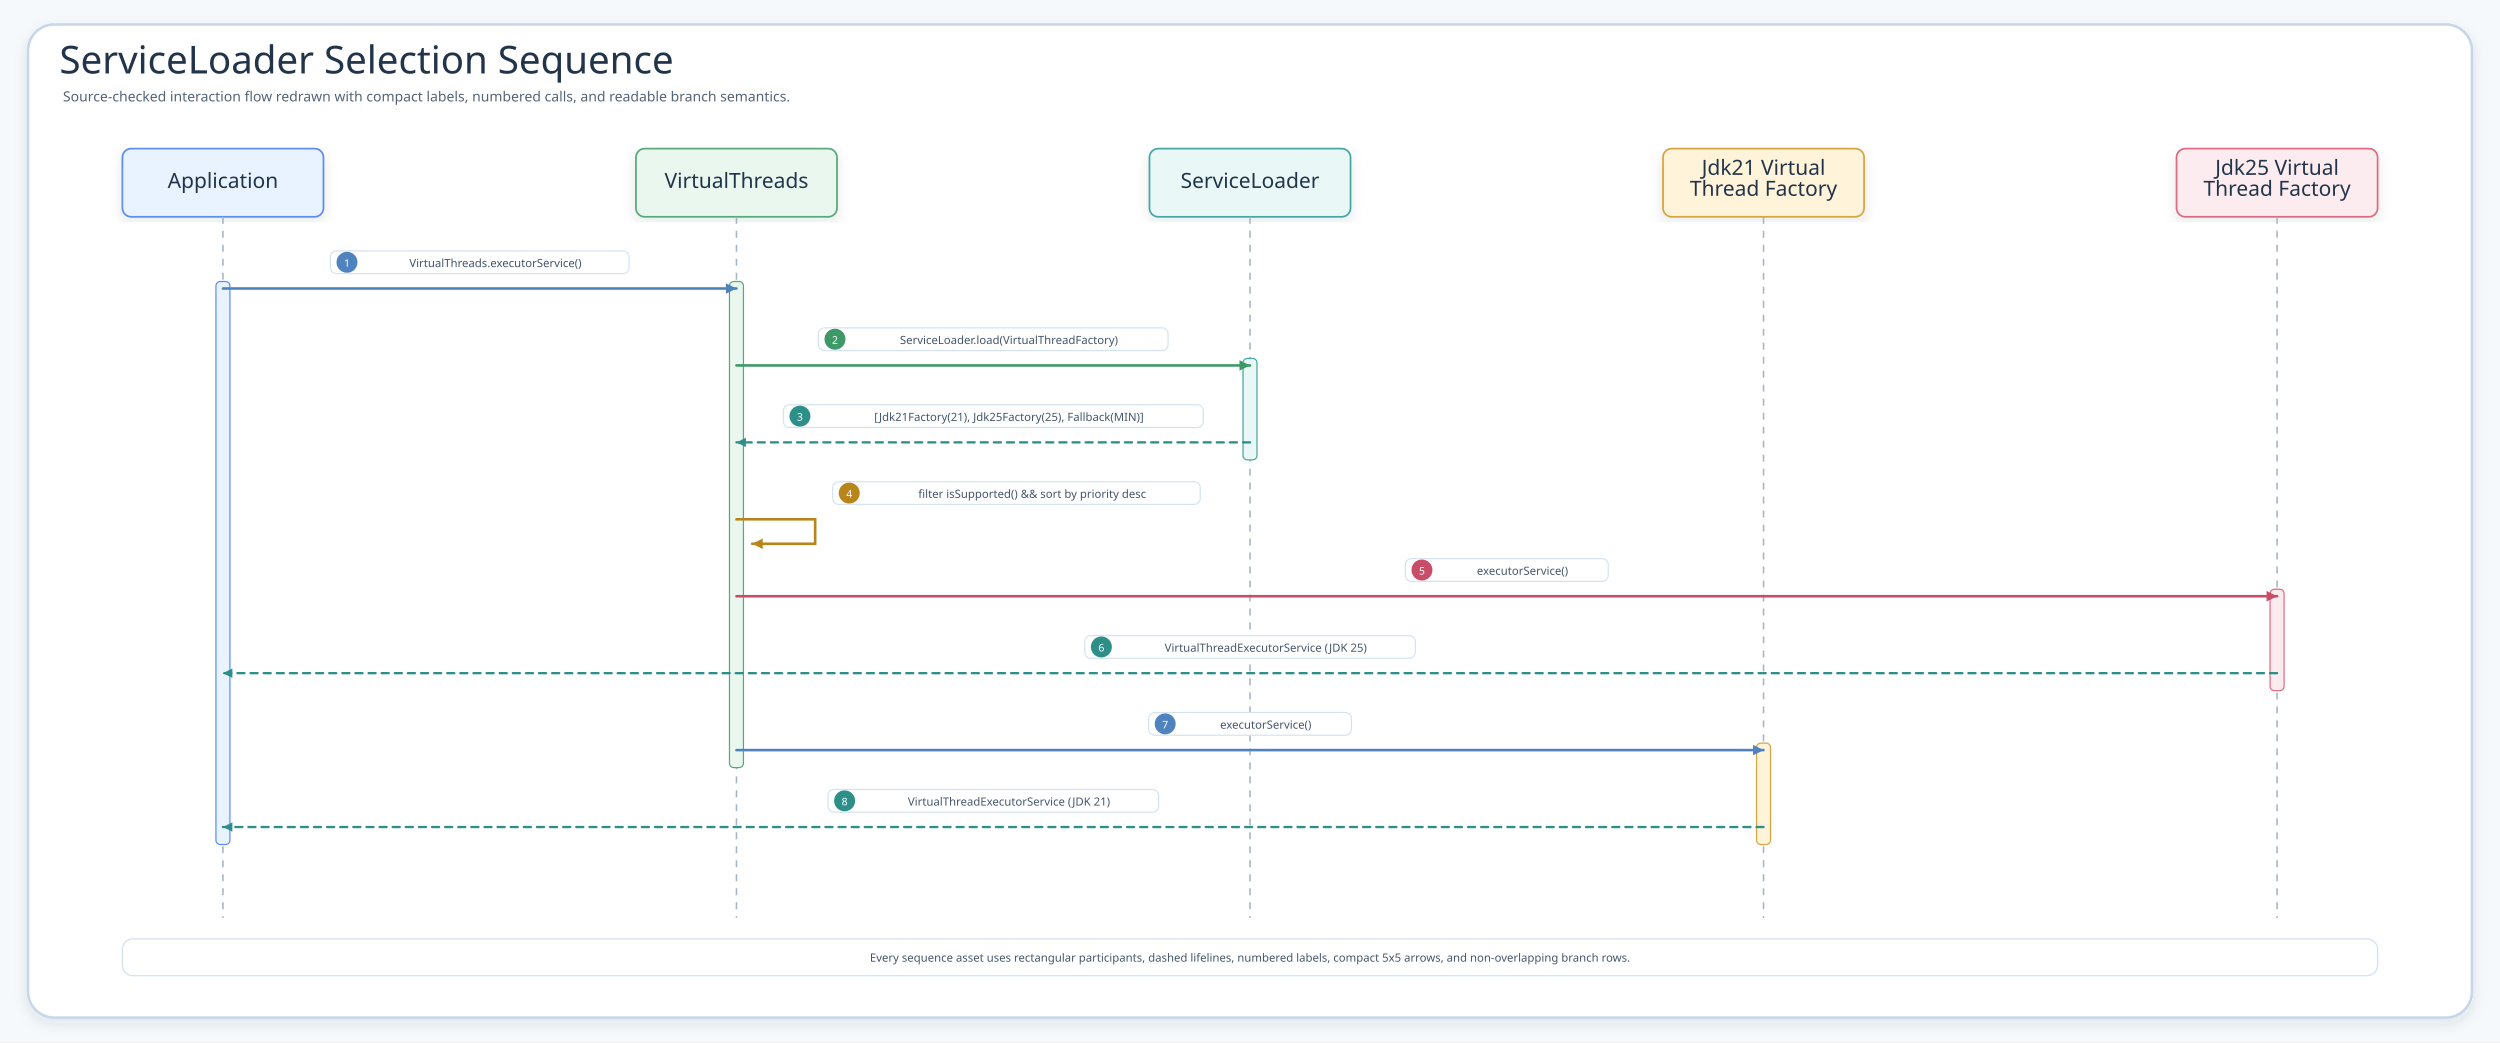
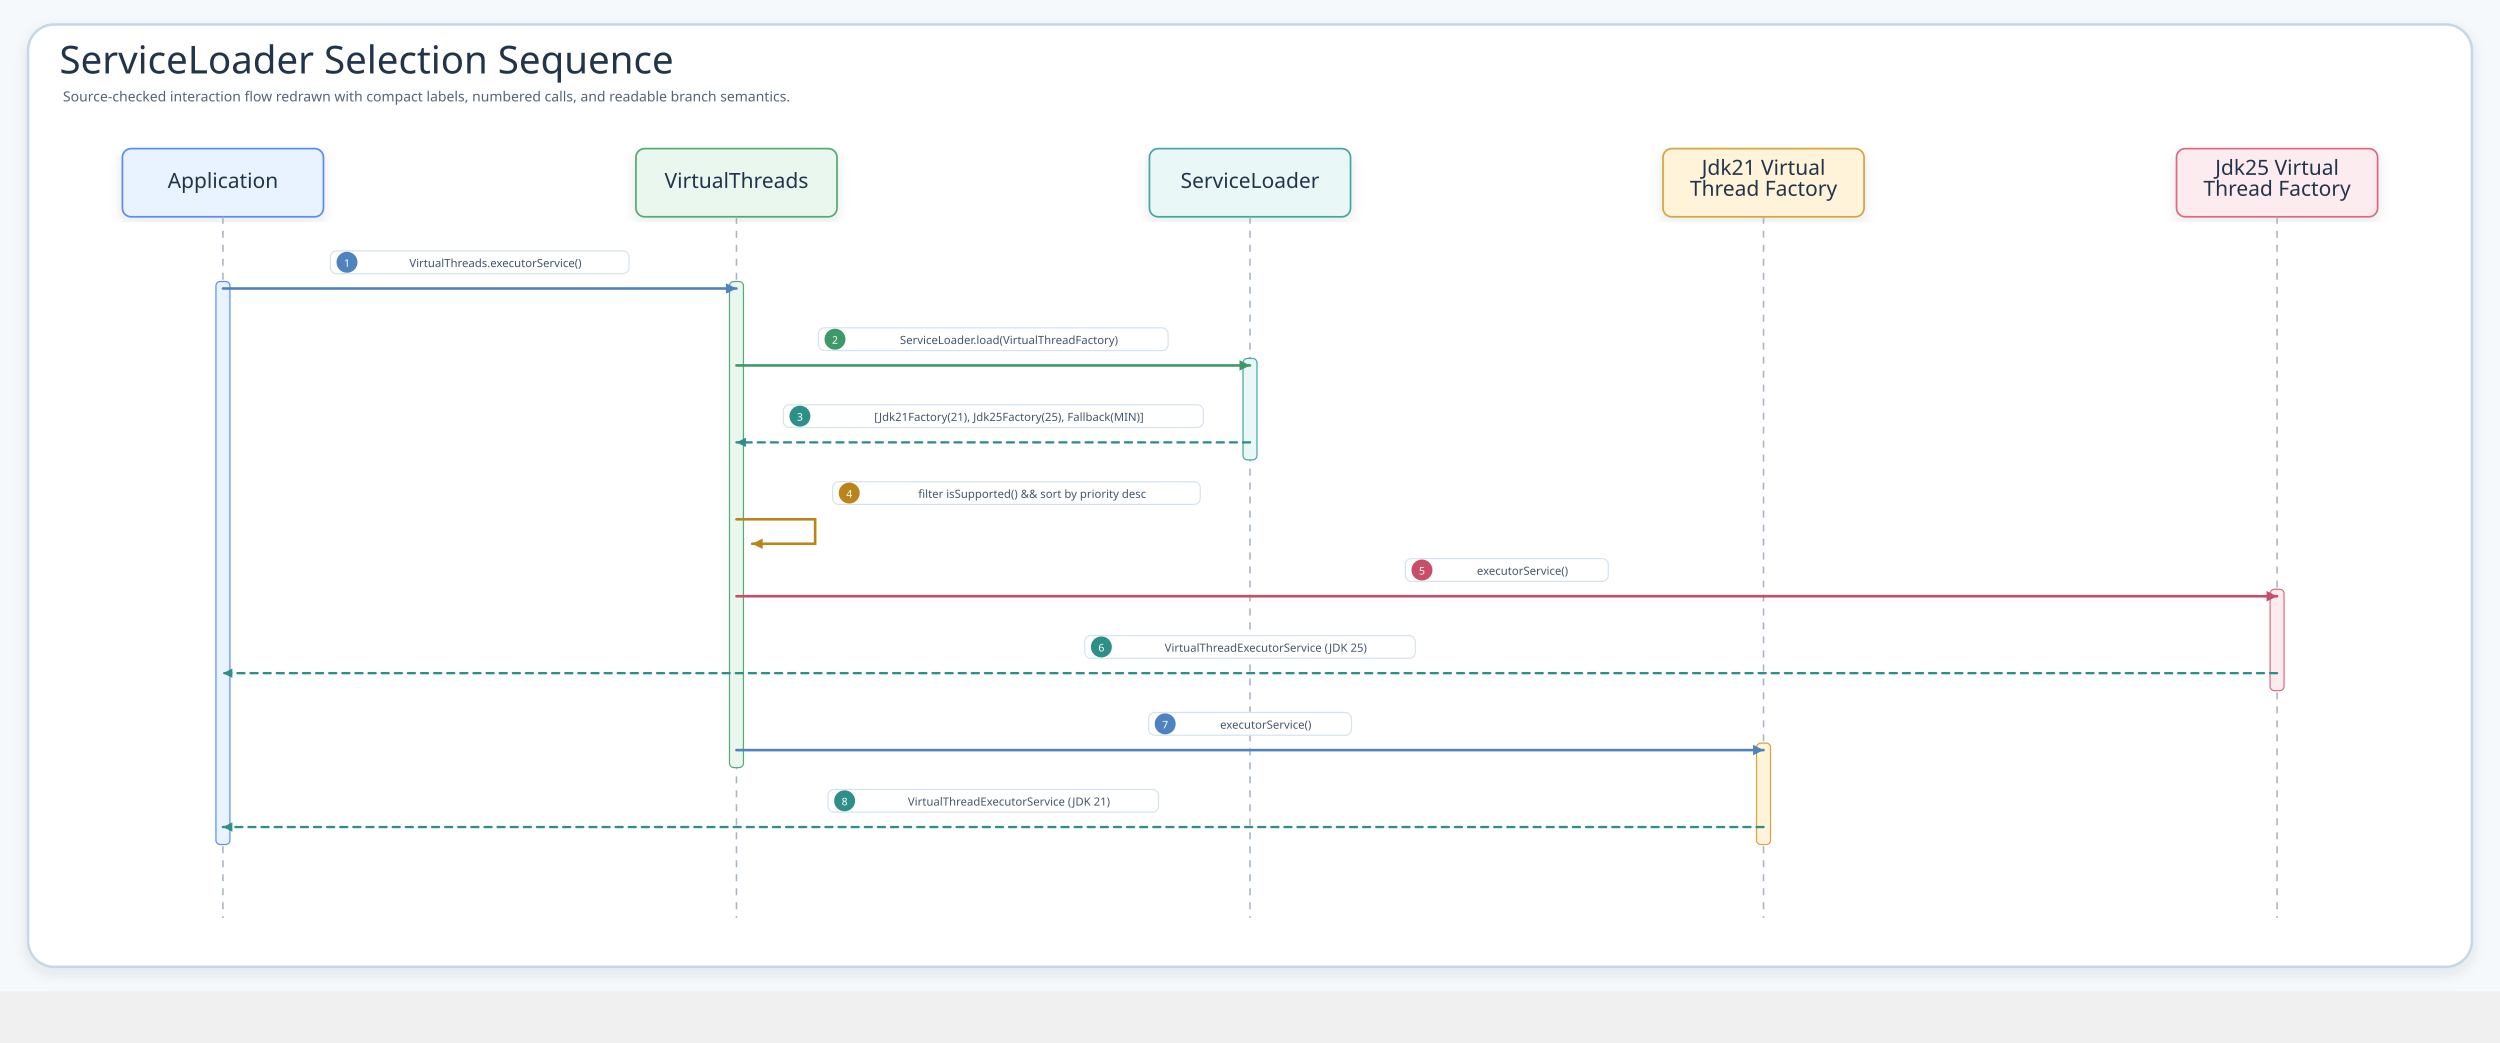
<svg xmlns="http://www.w3.org/2000/svg" width="2859.6" height="1192" viewBox="0 0 2859.6 1192" role="img" aria-label="ServiceLoader Selection Sequence">
  <defs>
    <filter id="shadow" x="-8%" y="-8%" width="116%" height="116%">
      <feDropShadow dx="0" dy="6" stdDeviation="7" flood-color="#203040" flood-opacity="0.10" />
    </filter>
    <marker id="seqArrow-blue" markerWidth="5" markerHeight="5" refX="4.5" refY="2.5" orient="auto" markerUnits="strokeWidth">
      <path d="M 0.5 0.5 L 4.5 2.5 L 0.5 4.5 Z" fill="#4F83BF" />
    </marker>
    <marker id="seqArrow-green" markerWidth="5" markerHeight="5" refX="4.5" refY="2.5" orient="auto" markerUnits="strokeWidth">
      <path d="M 0.5 0.5 L 4.5 2.5 L 0.5 4.5 Z" fill="#3E9868" />
    </marker>
    <marker id="seqArrow-teal" markerWidth="5" markerHeight="5" refX="4.5" refY="2.5" orient="auto" markerUnits="strokeWidth">
      <path d="M 0.5 0.5 L 4.5 2.5 L 0.5 4.5 Z" fill="#2E8F89" />
    </marker>
    <marker id="seqArrow-amber" markerWidth="5" markerHeight="5" refX="4.5" refY="2.5" orient="auto" markerUnits="strokeWidth">
      <path d="M 0.5 0.5 L 4.5 2.5 L 0.5 4.5 Z" fill="#B9851B" />
    </marker>
    <marker id="seqArrow-pink" markerWidth="5" markerHeight="5" refX="4.5" refY="2.5" orient="auto" markerUnits="strokeWidth">
      <path d="M 0.5 0.5 L 4.5 2.5 L 0.5 4.5 Z" fill="#C94D68" />
    </marker>
    <marker id="seqArrow-purple" markerWidth="5" markerHeight="5" refX="4.5" refY="2.5" orient="auto" markerUnits="strokeWidth">
      <path d="M 0.5 0.5 L 4.5 2.5 L 0.5 4.5 Z" fill="#755BC6" />
    </marker>
    <marker id="seqArrow-gray" markerWidth="5" markerHeight="5" refX="4.5" refY="2.5" orient="auto" markerUnits="strokeWidth">
      <path d="M 0.5 0.5 L 4.5 2.5 L 0.5 4.5 Z" fill="#758297" />
    </marker>
    <style>
    .canvas{fill:#F6F9FC}.frame{fill:#fff;stroke:#C7D7E7;stroke-width:3;filter:url(#shadow)}
    .title{font-family:"Architects Daughter";font-size:44px;fill:#22344A}.subtitle{font-family:"Comic Mono";font-size:16px;fill:#536476}
    .card{filter:url(#shadow);stroke-width:2}.cardTitle{font-family:"Architects Daughter";font-size:24px;fill:#22344A}.detail{font-family:"Comic Mono";font-size:13px;fill:#42556B}
    .lifeline{stroke:#A7B4C3;stroke-width:1.8;stroke-dasharray:8 8}.seq{fill:none;stroke-width:3;stroke-linecap:round}.seqReturn{fill:none;stroke-width:2.7;stroke-linecap:round;stroke-dasharray:8 7}
    .labelPill{fill:#fff;stroke:#D6E3EF;stroke-width:1.4}.altBox{fill:#FFFFFF;fill-opacity:.42;stroke:#D6A441;stroke-width:1.8;stroke-dasharray:8 8}
  </style>
  </defs>
-   <rect class="canvas" width="2859.6" height="1192" />
-   <rect class="frame" x="32" y="28" width="2795.6" height="1136" rx="30" />
+   <rect class="canvas" width="2859.6" height="1134" />
+   <rect class="frame" x="32" y="28" width="2795.6" height="1078" rx="30" />
  <text class="title" x="68" y="84">ServiceLoader Selection Sequence</text>
  <text class="subtitle" x="72" y="116">Source-checked interaction flow redrawn with compact labels, numbered calls, and readable branch semantics.</text>
  <g id="seq-application">
    <rect class="card" x="140" y="170" width="230" height="78" rx="10" fill="#E8F3FF" stroke="#5B8DEF" />
    <text class="cardTitle" x="255" y="215" text-anchor="middle">Application</text>
    <line class="lifeline" x1="255" y1="248" x2="255" y2="1050" />
  </g>
  <g id="seq-virtualthreads">
    <rect class="card" x="727.4" y="170" width="230" height="78" rx="10" fill="#EAF7EF" stroke="#58A978" />
    <text class="cardTitle" x="842.4" y="215" text-anchor="middle">VirtualThreads</text>
    <line class="lifeline" x1="842.4" y1="248" x2="842.4" y2="1050" />
  </g>
  <g id="seq-serviceloader">
    <rect class="card" x="1314.8" y="170" width="230" height="78" rx="10" fill="#E9F7F6" stroke="#45A7A1" />
    <text class="cardTitle" x="1429.8" y="215" text-anchor="middle">ServiceLoader</text>
    <line class="lifeline" x1="1429.8" y1="248" x2="1429.8" y2="1050" />
  </g>
  <g id="seq-jdk21-virtual-thread-factory">
    <rect class="card" x="1902.2" y="170" width="230" height="78" rx="10" fill="#FFF3D9" stroke="#D6A441" />
    <text class="cardTitle" x="2017.2" y="200" text-anchor="middle">Jdk21 Virtual</text>
    <text class="cardTitle" x="2017.2" y="224" text-anchor="middle">Thread Factory</text>
    <line class="lifeline" x1="2017.2" y1="248" x2="2017.2" y2="1050" />
  </g>
  <g id="seq-jdk25-virtual-thread-factory">
    <rect class="card" x="2489.6" y="170" width="230" height="78" rx="10" fill="#FDECEF" stroke="#DC6B82" />
    <text class="cardTitle" x="2604.6" y="200" text-anchor="middle">Jdk25 Virtual</text>
    <text class="cardTitle" x="2604.6" y="224" text-anchor="middle">Thread Factory</text>
    <line class="lifeline" x1="2604.6" y1="248" x2="2604.6" y2="1050" />
  </g>
  <rect x="247" y="322" width="16" height="644" rx="5" fill="#E8F3FF" stroke="#5B8DEF" stroke-width="1.4" />
  <rect x="834.4" y="322" width="16" height="556" rx="5" fill="#EAF7EF" stroke="#58A978" stroke-width="1.4" />
  <rect x="1421.8" y="410" width="16" height="116" rx="5" fill="#E9F7F6" stroke="#45A7A1" stroke-width="1.4" />
  <rect x="2009.2" y="850" width="16" height="116" rx="5" fill="#FFF3D9" stroke="#D6A441" stroke-width="1.4" />
  <rect x="2596.6" y="674" width="16" height="116" rx="5" fill="#FDECEF" stroke="#DC6B82" stroke-width="1.4" />
  <g id="m1">
    <rect class="labelPill" x="377.9" y="287" width="341.6" height="26" rx="7" />
    <circle cx="396.9" cy="300" r="12" fill="#4F83BF" />
    <text class="detail" x="396.9" y="301" text-anchor="middle" dominant-baseline="middle" style="fill:#fff;font-size:12px">1</text>
    <text class="detail" x="566.7" y="301" text-anchor="middle" dominant-baseline="middle">VirtualThreads.executorService()</text>
    <path class="seq" d="M255 330 L842.4 330" stroke="#4F83BF" marker-end="url(#seqArrow-blue)" />
  </g>
  <g id="m2">
    <rect class="labelPill" x="936.1" y="375" width="400" height="26" rx="7" />
    <circle cx="955.1" cy="388" r="12" fill="#3E9868" />
    <text class="detail" x="955.1" y="389" text-anchor="middle" dominant-baseline="middle" style="fill:#fff;font-size:12px">2</text>
    <text class="detail" x="1154.1" y="389" text-anchor="middle" dominant-baseline="middle">ServiceLoader.load(VirtualThreadFactory)</text>
    <path class="seq" d="M842.4 418 L1429.8 418" stroke="#3E9868" marker-end="url(#seqArrow-green)" />
  </g>
  <g id="m3">
    <rect class="labelPill" x="896" y="463" width="480.3" height="26" rx="7" />
    <circle cx="915" cy="476" r="12" fill="#2E8F89" />
    <text class="detail" x="915" y="477" text-anchor="middle" dominant-baseline="middle" style="fill:#fff;font-size:12px">3</text>
    <text class="detail" x="1154.1" y="477" text-anchor="middle" dominant-baseline="middle">[Jdk21Factory(21), Jdk25Factory(25), Fallback(MIN)]</text>
    <path class="seqReturn" d="M1429.8 506 L842.4 506" stroke="#2E8F89" marker-end="url(#seqArrow-teal)" />
  </g>
  <g id="m4">
    <rect class="labelPill" x="952.4" y="551" width="420.5" height="26" rx="7" />
    <circle cx="971.4" cy="564" r="12" fill="#B9851B" />
    <text class="detail" x="971.4" y="565" text-anchor="middle" dominant-baseline="middle" style="fill:#fff;font-size:12px">4</text>
    <text class="detail" x="1180.7" y="565" text-anchor="middle" dominant-baseline="middle">filter isSupported() &amp;&amp; sort by priority desc</text>
    <path class="seq" d="M842.4 594 L932.4 594 L932.4 622 L860.4 622" stroke="#B9851B" marker-end="url(#seqArrow-amber)" />
  </g>
  <g id="m5">
    <rect class="labelPill" x="1607.5" y="639" width="232.1" height="26" rx="7" />
    <circle cx="1626.5" cy="652" r="12" fill="#C94D68" />
    <text class="detail" x="1626.5" y="653" text-anchor="middle" dominant-baseline="middle" style="fill:#fff;font-size:12px">5</text>
    <text class="detail" x="1741.5" y="653" text-anchor="middle" dominant-baseline="middle">executorService()</text>
    <path class="seq" d="M842.4 682 L2604.6 682" stroke="#C94D68" marker-end="url(#seqArrow-pink)" />
  </g>
  <g id="m6">
    <rect class="labelPill" x="1240.8" y="727" width="378.1" height="26" rx="7" />
    <circle cx="1259.8" cy="740" r="12" fill="#2E8F89" />
    <text class="detail" x="1259.8" y="741" text-anchor="middle" dominant-baseline="middle" style="fill:#fff;font-size:12px">6</text>
    <text class="detail" x="1447.8" y="741" text-anchor="middle" dominant-baseline="middle">VirtualThreadExecutorService (JDK 25)</text>
    <path class="seqReturn" d="M2604.6 770 L255 770" stroke="#2E8F89" marker-end="url(#seqArrow-teal)" />
  </g>
  <g id="m7">
    <rect class="labelPill" x="1313.8" y="815" width="232.1" height="26" rx="7" />
    <circle cx="1332.8" cy="828" r="12" fill="#4F83BF" />
    <text class="detail" x="1332.8" y="829" text-anchor="middle" dominant-baseline="middle" style="fill:#fff;font-size:12px">7</text>
    <text class="detail" x="1447.8" y="829" text-anchor="middle" dominant-baseline="middle">executorService()</text>
    <path class="seq" d="M842.4 858 L2017.2 858" stroke="#4F83BF" marker-end="url(#seqArrow-blue)" />
  </g>
  <g id="m8">
    <rect class="labelPill" x="947.1" y="903" width="378.1" height="26" rx="7" />
    <circle cx="966.1" cy="916" r="12" fill="#2E8F89" />
    <text class="detail" x="966.1" y="917" text-anchor="middle" dominant-baseline="middle" style="fill:#fff;font-size:12px">8</text>
    <text class="detail" x="1154.1" y="917" text-anchor="middle" dominant-baseline="middle">VirtualThreadExecutorService (JDK 21)</text>
    <path class="seqReturn" d="M2017.2 946 L255 946" stroke="#2E8F89" marker-end="url(#seqArrow-teal)" />
  </g>
-   <g>
-     <rect x="140" y="1074" width="2579.6" height="42" rx="12" fill="#FFFFFF" stroke="#D6E3EF" stroke-width="1.6" />
-     <text class="detail" x="1429.8" y="1100" text-anchor="middle">Every sequence asset uses rectangular participants, dashed lifelines, numbered labels, compact 5x5 arrows, and non-overlapping branch rows.</text>
-   </g>
</svg>
